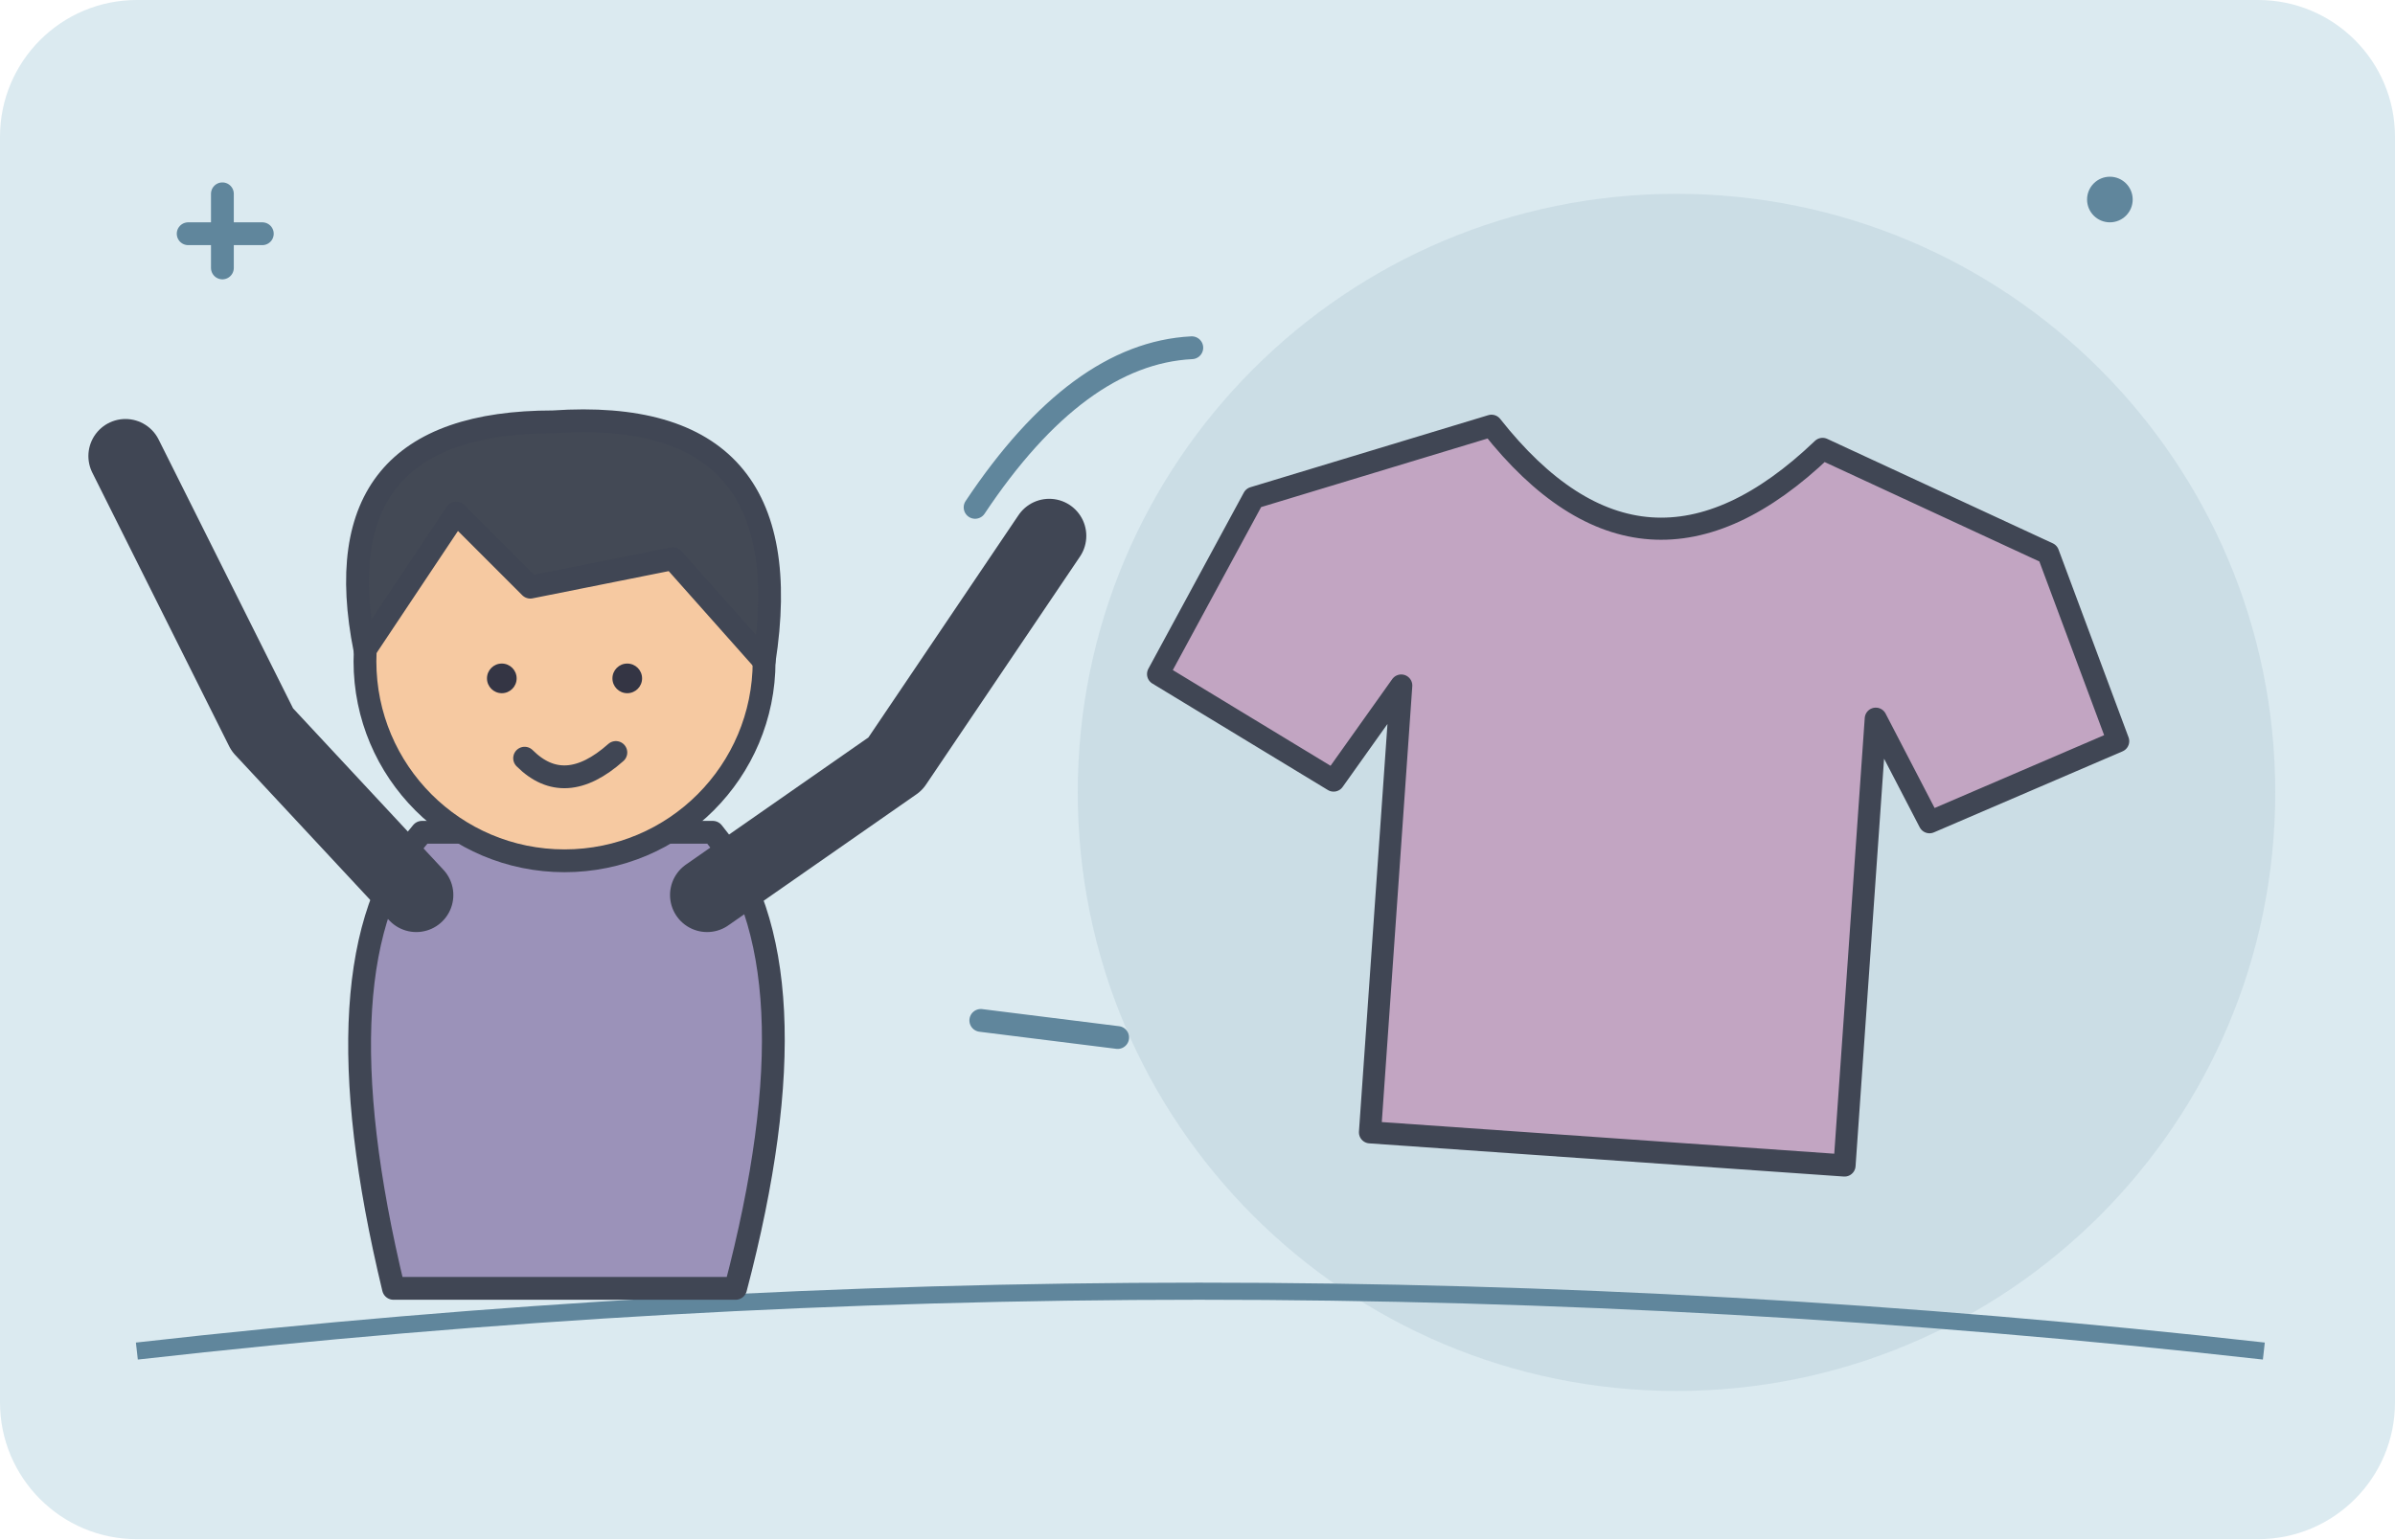
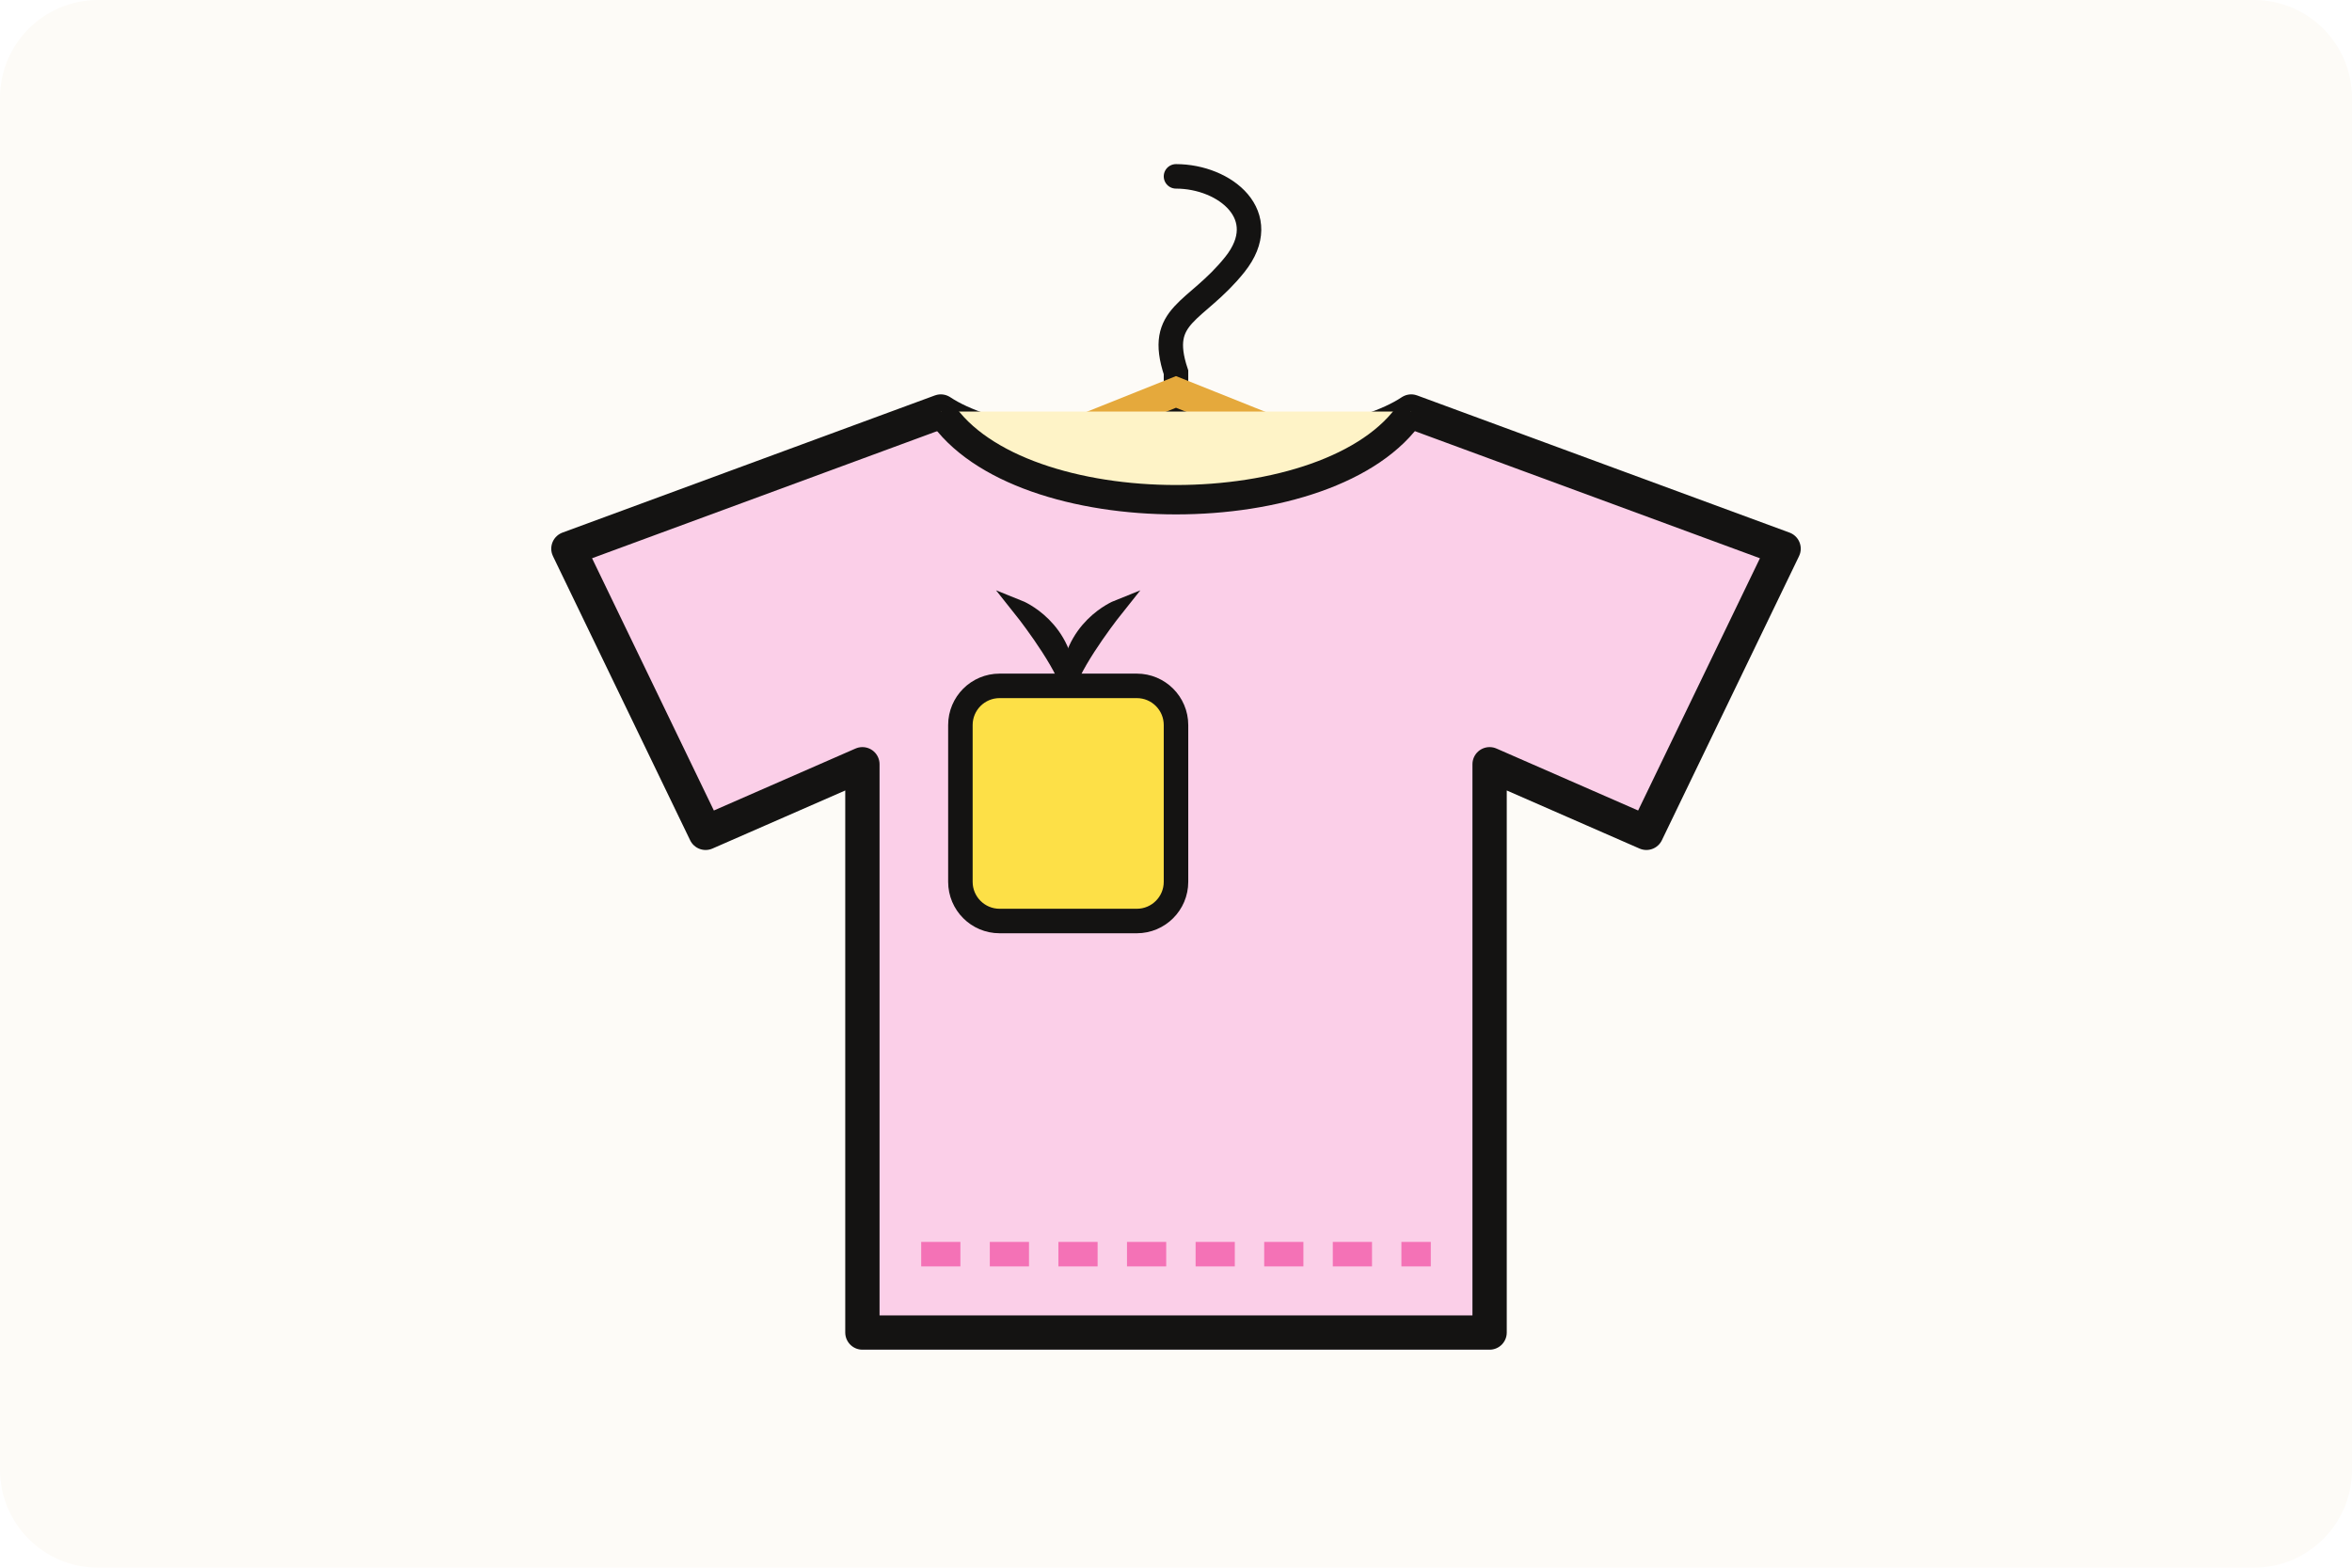
- <svg xmlns="http://www.w3.org/2000/svg" viewBox="0 0 420 270" role="img">
-   <rect width="420" height="270" rx="24" fill="#dbeaf0" />
-   <circle cx="294" cy="139" r="105" fill="#60869c" opacity=".13" />
-   <path d="M24 237Q210 216 397 237" stroke="#60869c" stroke-width="3" fill="none" />
-   <g stroke="#404654" stroke-width="4" stroke-linecap="round" stroke-linejoin="round">
-     <g transform="translate(99 116)">
-       <path d="M-30 110Q-44 52-25 30L26 30Q45 53 30 110Z" fill="#9b92b9" />
-       <circle cy="0" r="35" fill="#f6c9a1" />
-       <path d="M-35-2Q-43-42-2-42Q42-45 35 0L19-18-6-13-19-26Z" fill="#434955" />
-       <circle cx="-11" cy="3" r="2.6" fill="#343544" stroke="none" />
-       <circle cx="11" cy="3" r="2.6" fill="#343544" stroke="none" />
-       <path d="M-7 17Q0 24 9 16" fill="none" />
-       <path d="M-26 41L-53 12-77-36M25 41L58 18 85-22" fill="none" stroke-width="13" />
-     </g>
-     <g transform="translate(287 128) rotate(4) scale(.97)">
-       <path d="M-30-53L-72-37-87-4-54 13-43-5V76H43V-5L54 13 87-4 72-37 30-53Q0-20-30-53Z" fill="#c2a5c2" />
-     </g>
-     <path d="M171 89Q189 62 209 61M172 179L196 182" stroke="#60869c" fill="none" />
-     <circle cx="370" cy="35" r="4" fill="#60869c" stroke="none" />
-     <path d="M39 34V47M33 41H46" stroke="#60869c" />
-   </g>
+ <svg xmlns="http://www.w3.org/2000/svg" viewBox="0 0 240 160" aria-label="shirt" width="100%" height="100%" fill="none">
+   <rect width="240" height="160" rx="10" fill="#FDFBF7" />
+   <path d="M 120 18 C 125 18 130 22 126 27 C 122 32 118 32 120 38 L 120 44" stroke="#141312" stroke-width="2.5" stroke-linecap="round" fill="none" />
+   <path d="M 85 54 L 120 40 L 155 54" stroke="#E5A93C" stroke-width="3" stroke-linecap="round" />
+   <path d="M 96 42 C 105 48 135 48 144 42 L 182 56 L 168 85 L 152 78 L 152 136 L 88 136 L 88 78 L 72 85 L 58 56 Z" fill="#FBCFE8" stroke="#141312" stroke-width="3.5" stroke-linejoin="round" />
+   <path d="M 96 42 C 104 54 136 54 144 42" stroke="#141312" stroke-width="3" fill="#FEF3C7" />
+   <rect x="98" y="70" width="22" height="24" rx="4" fill="#FDE047" stroke="#141312" stroke-width="2.5" />
+   <path d="M 109 70 C 109 64 104 62 104 62 C 104 62 108 67 109 70 Z" fill="#34D399" stroke="#141312" stroke-width="1.5" />
+   <path d="M 109 70 C 109 64 114 62 114 62 C 114 62 110 67 109 70 Z" fill="#34D399" stroke="#141312" stroke-width="1.5" />
+   <line x1="72" y1="85" x2="88" y2="78" stroke="#141312" stroke-width="2" />
+   <line x1="168" y1="85" x2="152" y2="78" stroke="#141312" stroke-width="2" />
+   <line x1="94" y1="128" x2="146" y2="128" stroke="#F472B6" stroke-width="2.5" stroke-dasharray="4 3" />
</svg>
